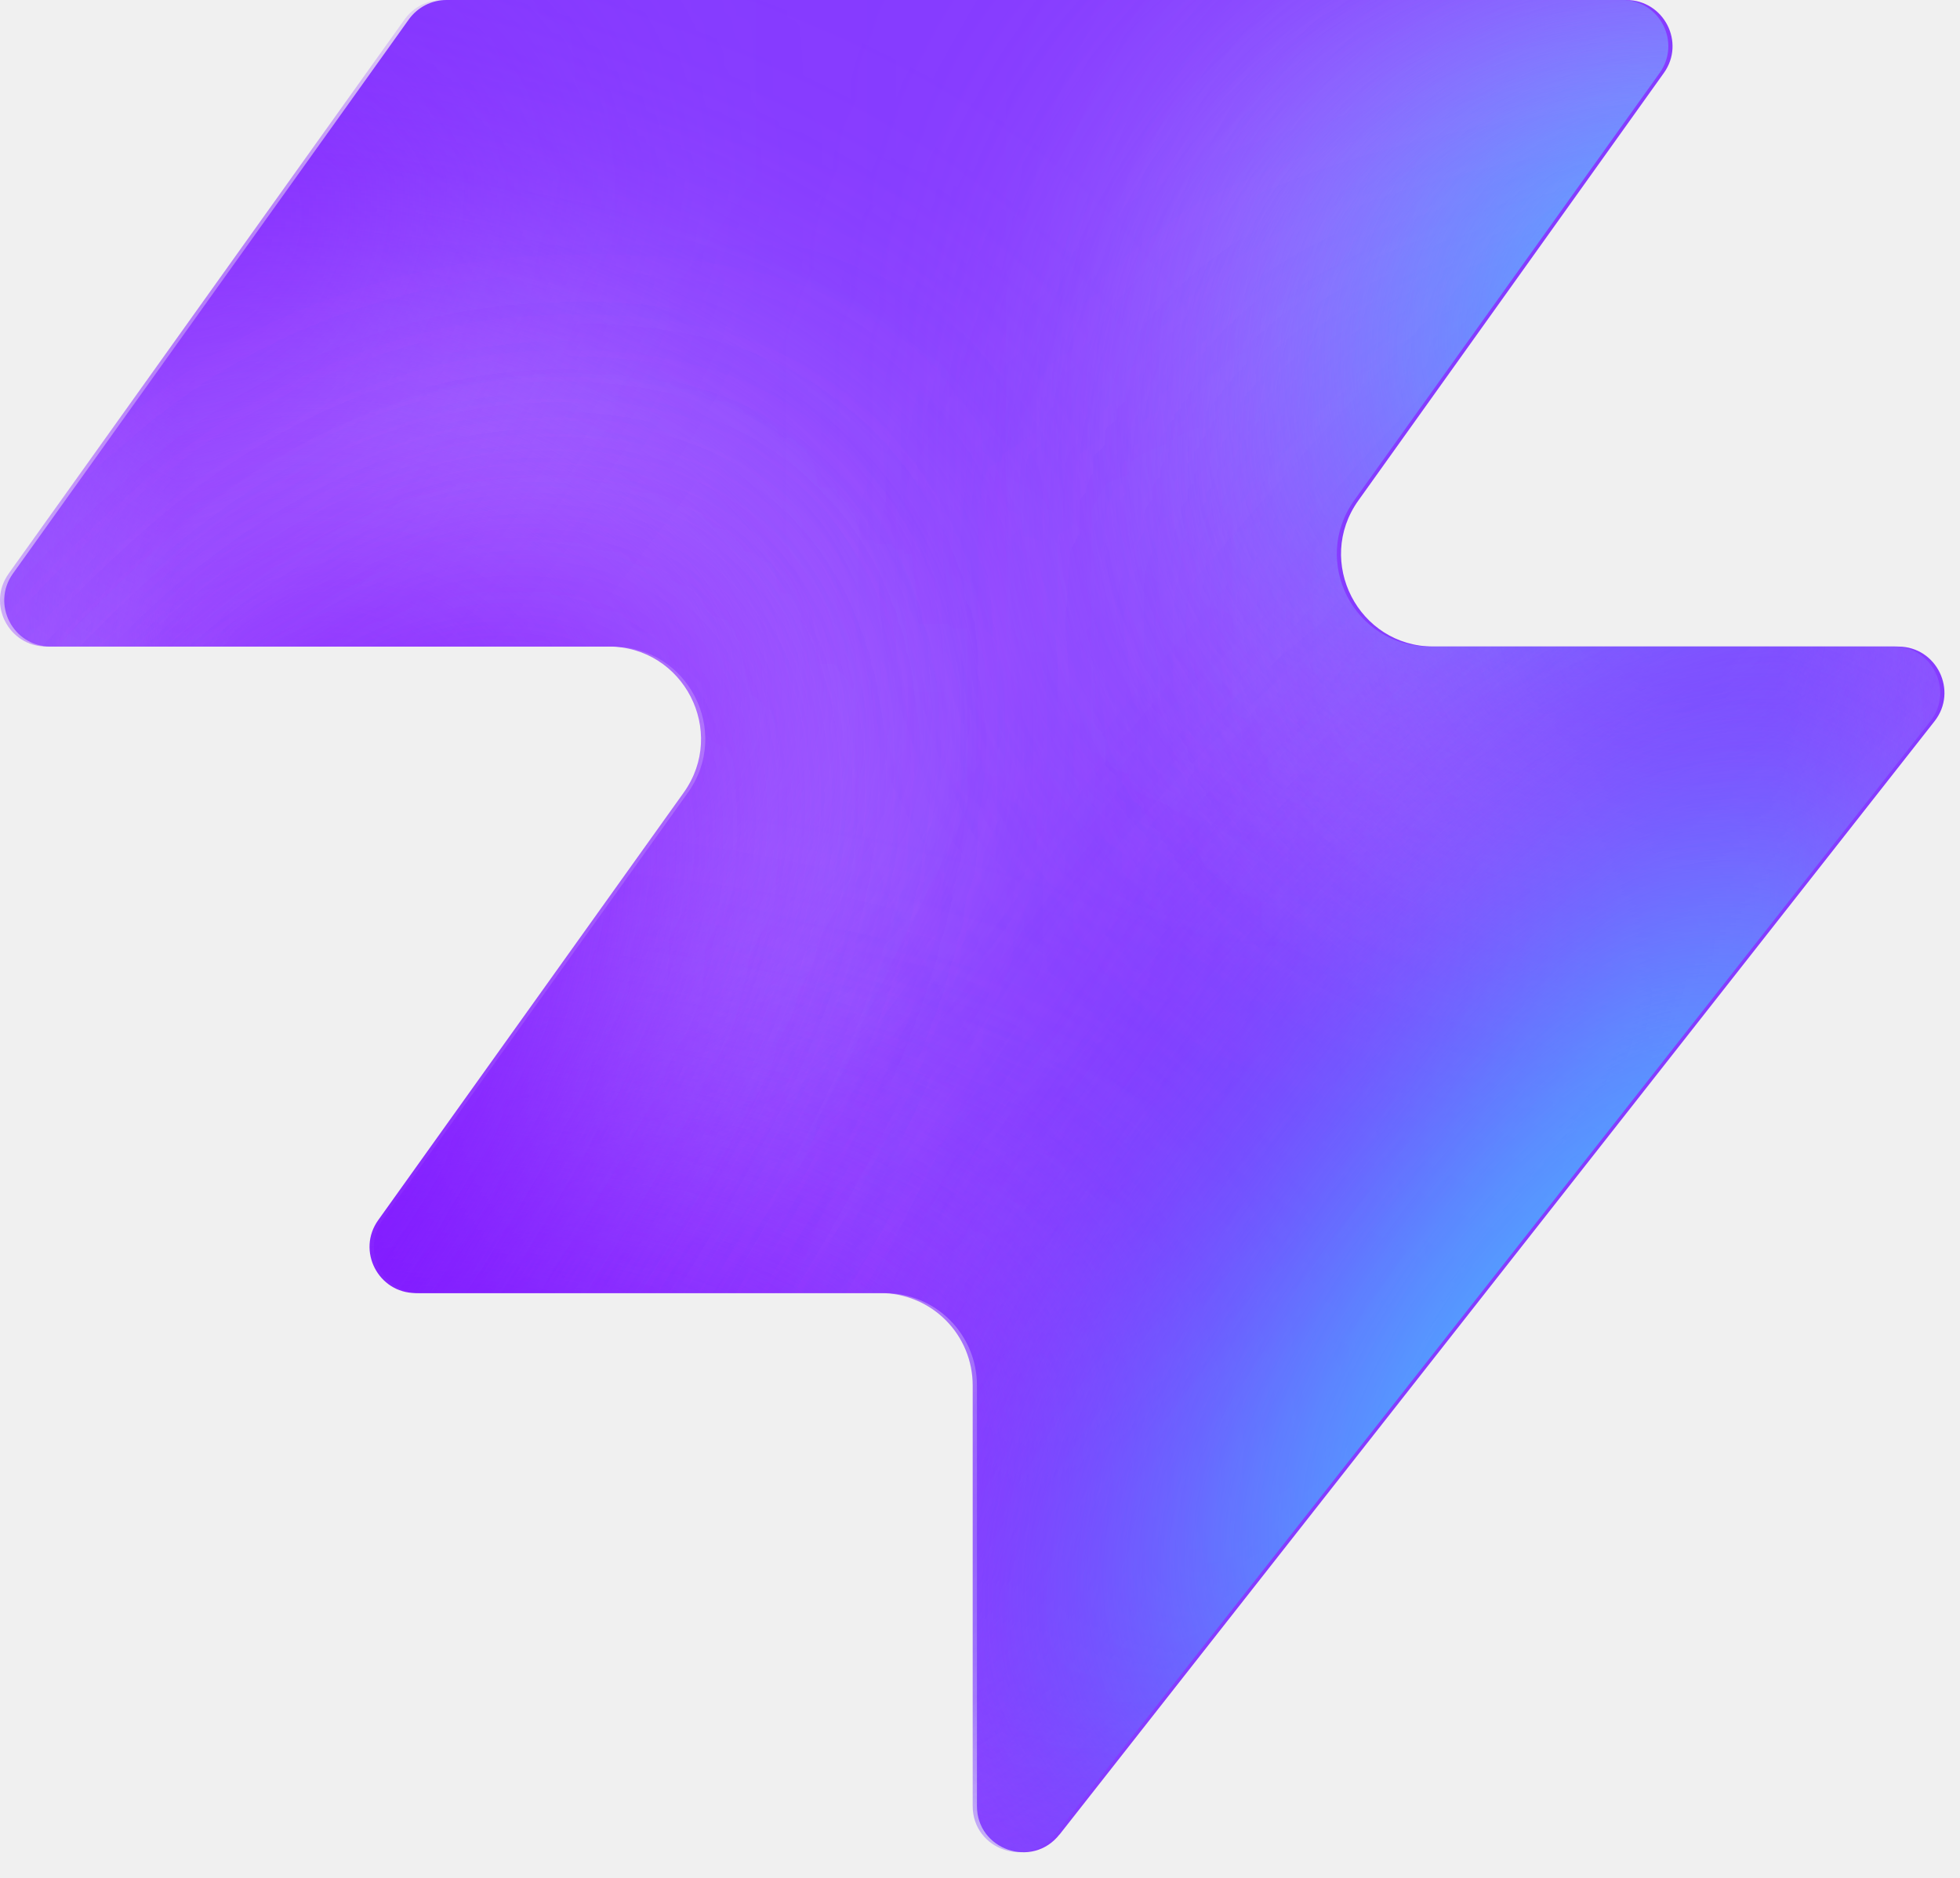
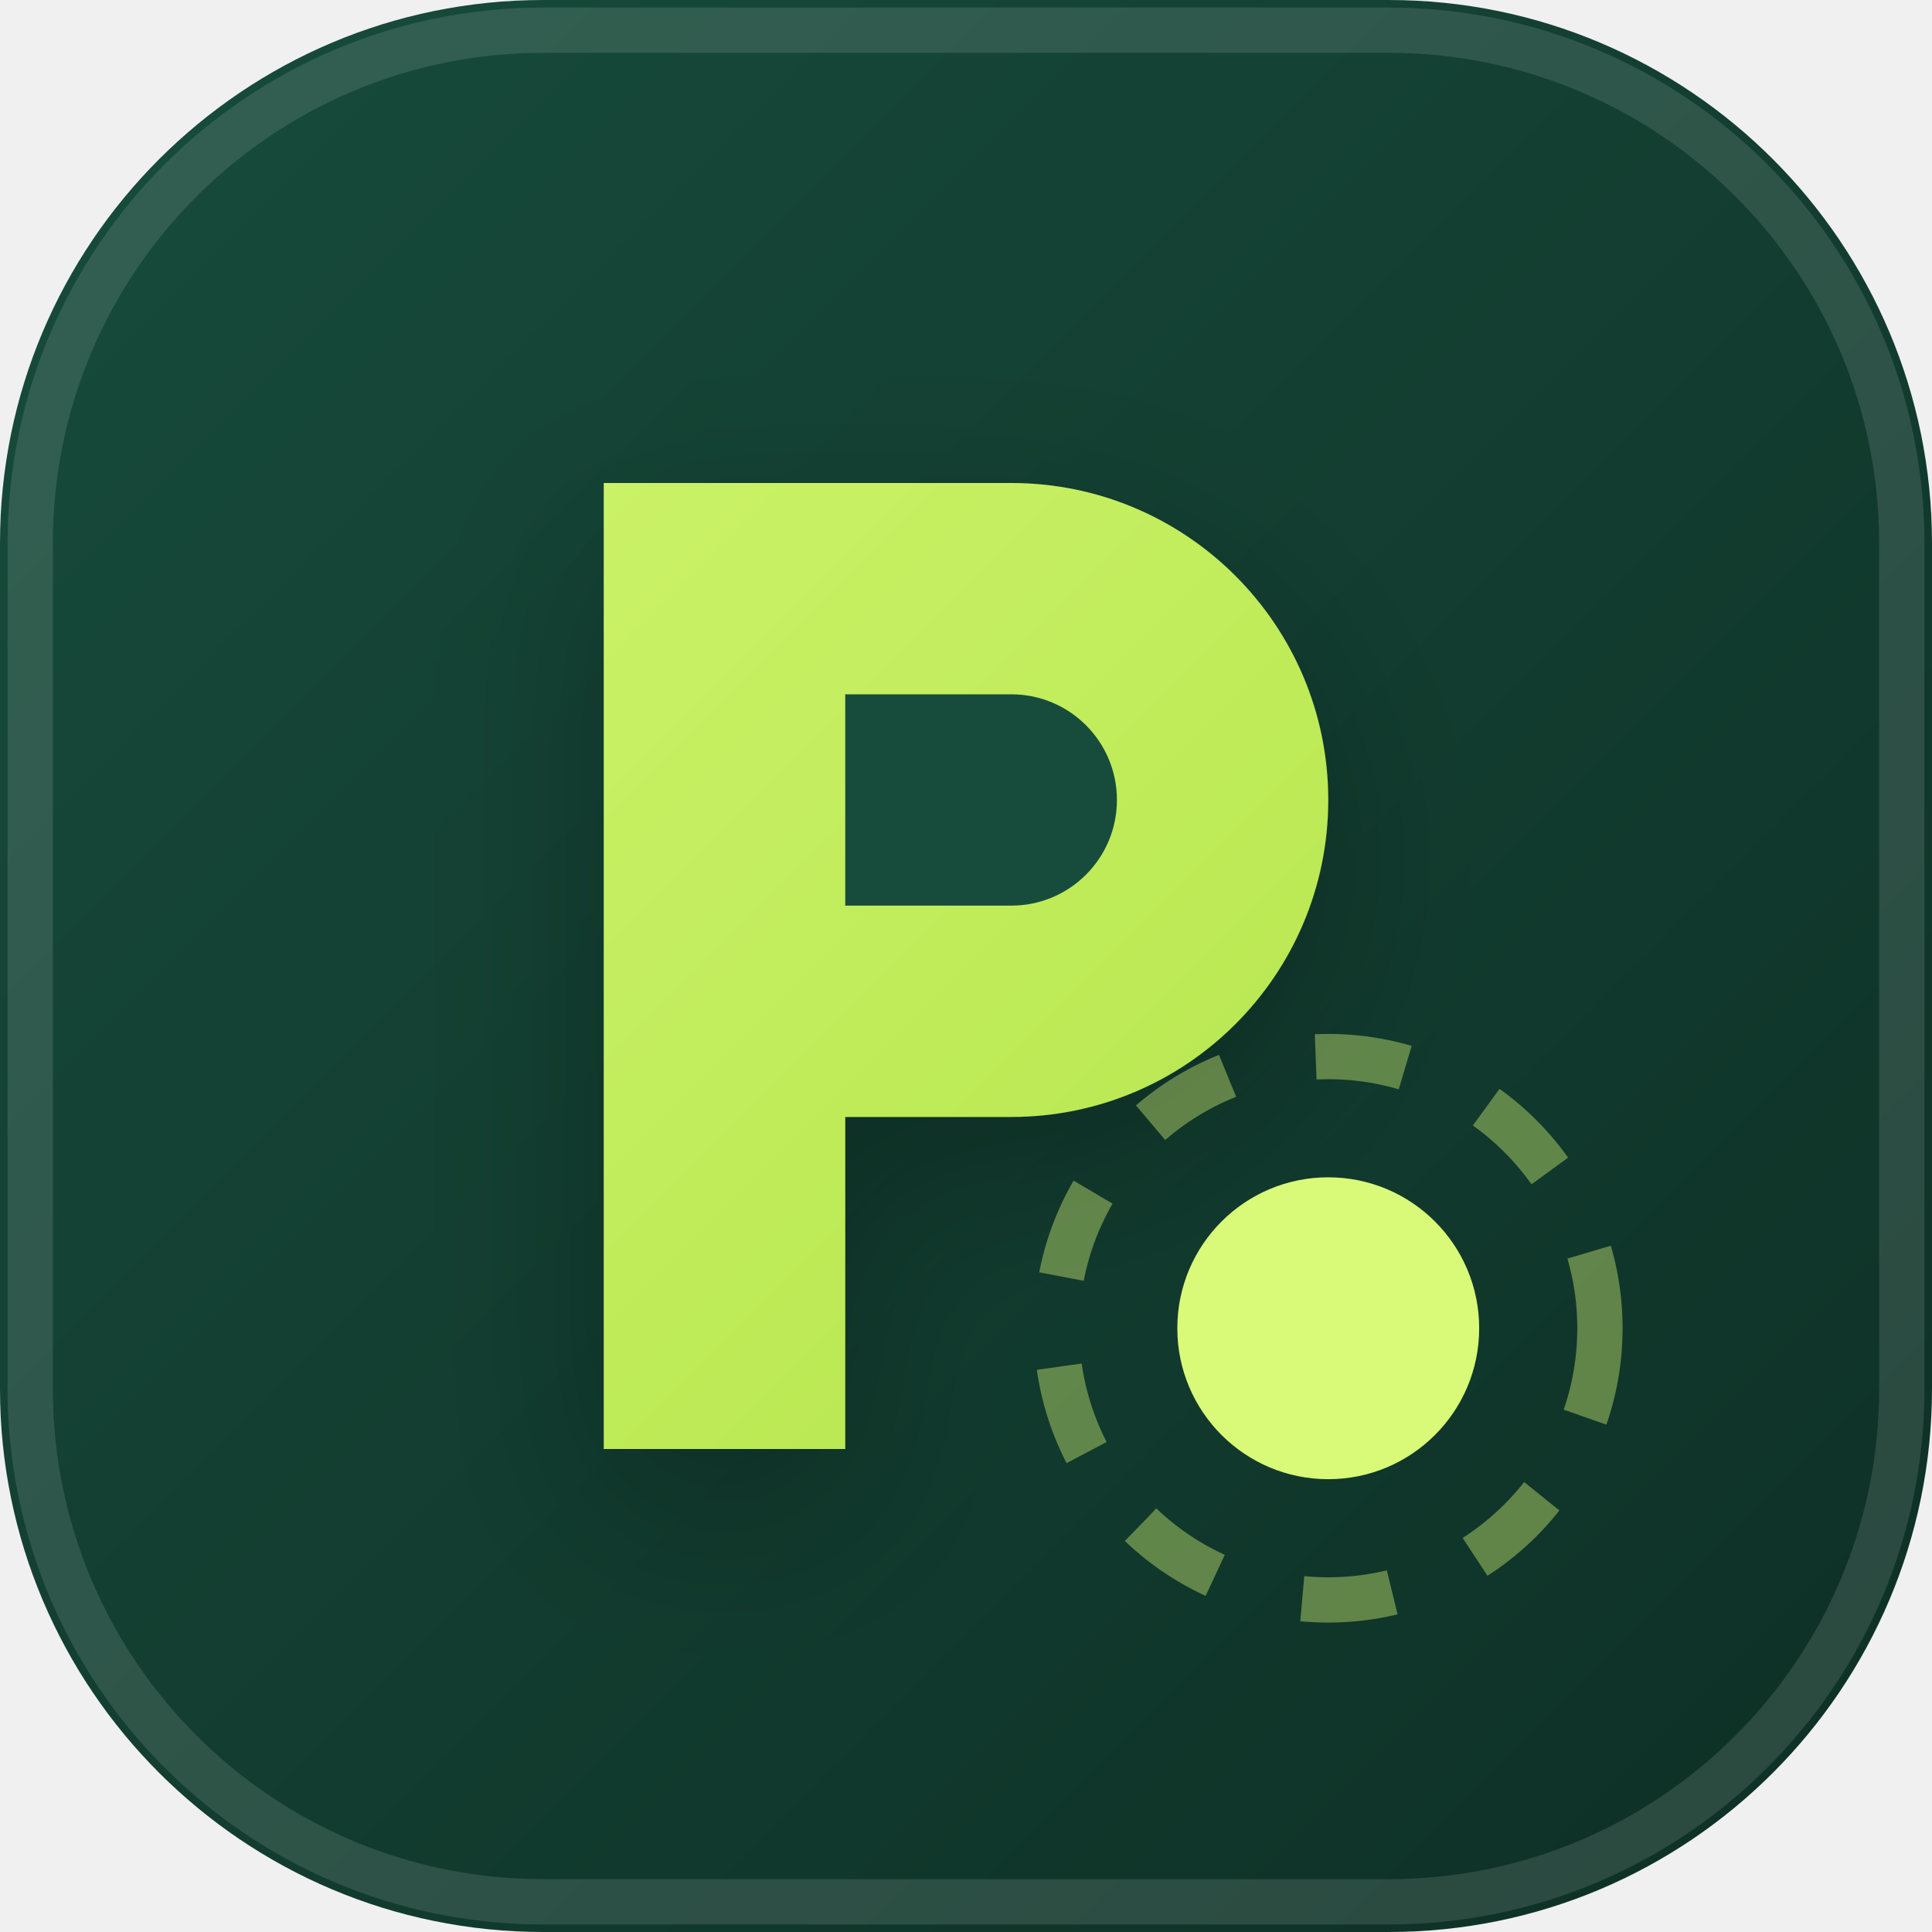
- <svg xmlns="http://www.w3.org/2000/svg" width="48" height="46" fill="none" viewBox="0 0 48 46">
-   <path fill="#863bff" d="M25.946 44.938c-.664.845-2.021.375-2.021-.698V33.937a2.26 2.26 0 0 0-2.262-2.262H10.287c-.92 0-1.456-1.04-.92-1.788l7.48-10.471c1.07-1.497 0-3.578-1.842-3.578H1.237c-.92 0-1.456-1.04-.92-1.788L10.013.474c.214-.297.556-.474.92-.474h28.894c.92 0 1.456 1.04.92 1.788l-7.48 10.471c-1.07 1.498 0 3.579 1.842 3.579h11.377c.943 0 1.473 1.088.89 1.83L25.947 44.94z" style="fill:#863bff;fill:color(display-p3 .525 .23 1);fill-opacity:1" />
-   <mask id="a" width="48" height="46" x="0" y="0" maskUnits="userSpaceOnUse" style="mask-type:alpha">
-     <path fill="#000" d="M25.842 44.938c-.664.844-2.021.375-2.021-.698V33.937a2.26 2.26 0 0 0-2.262-2.262H10.183c-.92 0-1.456-1.04-.92-1.788l7.48-10.471c1.07-1.498 0-3.579-1.842-3.579H1.133c-.92 0-1.456-1.04-.92-1.787L9.91.473c.214-.297.556-.474.92-.474h28.894c.92 0 1.456 1.04.92 1.788l-7.48 10.471c-1.07 1.498 0 3.578 1.842 3.578h11.377c.943 0 1.473 1.088.89 1.832L25.843 44.94z" style="fill:#000;fill-opacity:1" />
-   </mask>
-   <g mask="url(#a)">
-     <g filter="url(#b)">
-       <ellipse cx="5.508" cy="14.704" fill="#ede6ff" rx="5.508" ry="14.704" style="fill:#ede6ff;fill:color(display-p3 .927 .903 1);fill-opacity:1" transform="matrix(.00324 1 1 -.00324 -4.47 31.516)" />
-     </g>
-     <g filter="url(#c)">
-       <ellipse cx="10.399" cy="29.851" fill="#ede6ff" rx="10.399" ry="29.851" style="fill:#ede6ff;fill:color(display-p3 .927 .903 1);fill-opacity:1" transform="matrix(.00324 1 1 -.00324 -39.328 7.883)" />
-     </g>
-     <g filter="url(#d)">
-       <ellipse cx="5.508" cy="30.487" fill="#7e14ff" rx="5.508" ry="30.487" style="fill:#7e14ff;fill:color(display-p3 .492 .077 1);fill-opacity:1" transform="rotate(89.814 -25.913 -14.639)scale(1 -1)" />
-     </g>
-     <g filter="url(#e)">
-       <ellipse cx="5.508" cy="30.599" fill="#7e14ff" rx="5.508" ry="30.599" style="fill:#7e14ff;fill:color(display-p3 .492 .077 1);fill-opacity:1" transform="rotate(89.814 -32.644 -3.334)scale(1 -1)" />
-     </g>
-     <g filter="url(#f)">
-       <ellipse cx="5.508" cy="30.599" fill="#7e14ff" rx="5.508" ry="30.599" style="fill:#7e14ff;fill:color(display-p3 .492 .077 1);fill-opacity:1" transform="matrix(.00324 1 1 -.00324 -34.34 30.47)" />
-     </g>
-     <g filter="url(#g)">
-       <ellipse cx="14.072" cy="22.078" fill="#ede6ff" rx="14.072" ry="22.078" style="fill:#ede6ff;fill:color(display-p3 .927 .903 1);fill-opacity:1" transform="rotate(93.35 24.506 48.493)scale(-1 1)" />
-     </g>
-     <g filter="url(#h)">
-       <ellipse cx="3.47" cy="21.501" fill="#7e14ff" rx="3.47" ry="21.501" style="fill:#7e14ff;fill:color(display-p3 .492 .077 1);fill-opacity:1" transform="rotate(89.009 28.708 47.59)scale(-1 1)" />
-     </g>
-     <g filter="url(#i)">
-       <ellipse cx="3.47" cy="21.501" fill="#7e14ff" rx="3.47" ry="21.501" style="fill:#7e14ff;fill:color(display-p3 .492 .077 1);fill-opacity:1" transform="rotate(89.009 28.708 47.59)scale(-1 1)" />
-     </g>
-     <g filter="url(#j)">
-       <ellipse cx=".387" cy="8.972" fill="#7e14ff" rx="4.407" ry="29.108" style="fill:#7e14ff;fill:color(display-p3 .492 .077 1);fill-opacity:1" transform="rotate(39.51 .387 8.972)" />
-     </g>
-     <g filter="url(#k)">
-       <ellipse cx="47.523" cy="-6.092" fill="#7e14ff" rx="4.407" ry="29.108" style="fill:#7e14ff;fill:color(display-p3 .492 .077 1);fill-opacity:1" transform="rotate(37.892 47.523 -6.092)" />
-     </g>
-     <g filter="url(#l)">
-       <ellipse cx="41.412" cy="6.333" fill="#47bfff" rx="5.971" ry="9.665" style="fill:#47bfff;fill:color(display-p3 .28 .748 1);fill-opacity:1" transform="rotate(37.892 41.412 6.333)" />
-     </g>
-     <g filter="url(#m)">
-       <ellipse cx="-1.879" cy="38.332" fill="#7e14ff" rx="4.407" ry="29.108" style="fill:#7e14ff;fill:color(display-p3 .492 .077 1);fill-opacity:1" transform="rotate(37.892 -1.88 38.332)" />
-     </g>
-     <g filter="url(#n)">
-       <ellipse cx="-1.879" cy="38.332" fill="#7e14ff" rx="4.407" ry="29.108" style="fill:#7e14ff;fill:color(display-p3 .492 .077 1);fill-opacity:1" transform="rotate(37.892 -1.88 38.332)" />
-     </g>
-     <g filter="url(#o)">
-       <ellipse cx="35.651" cy="29.907" fill="#7e14ff" rx="4.407" ry="29.108" style="fill:#7e14ff;fill:color(display-p3 .492 .077 1);fill-opacity:1" transform="rotate(37.892 35.651 29.907)" />
-     </g>
-     <g filter="url(#p)">
-       <ellipse cx="38.418" cy="32.4" fill="#47bfff" rx="5.971" ry="15.297" style="fill:#47bfff;fill:color(display-p3 .28 .748 1);fill-opacity:1" transform="rotate(37.892 38.418 32.4)" />
-     </g>
-   </g>
+ <svg xmlns="http://www.w3.org/2000/svg" viewBox="0 0 64 64" fill="none">
  <defs>
-     <filter id="b" width="60.045" height="41.654" x="-19.77" y="16.149" color-interpolation-filters="sRGB" filterUnits="userSpaceOnUse">
-       <feFlood flood-opacity="0" result="BackgroundImageFix" />
-       <feBlend in="SourceGraphic" in2="BackgroundImageFix" result="shape" />
-       <feGaussianBlur result="effect1_foregroundBlur_2002_17158" stdDeviation="7.659" />
-     </filter>
-     <filter id="c" width="90.34" height="51.437" x="-54.613" y="-7.533" color-interpolation-filters="sRGB" filterUnits="userSpaceOnUse">
-       <feFlood flood-opacity="0" result="BackgroundImageFix" />
-       <feBlend in="SourceGraphic" in2="BackgroundImageFix" result="shape" />
-       <feGaussianBlur result="effect1_foregroundBlur_2002_17158" stdDeviation="7.659" />
-     </filter>
-     <filter id="d" width="79.355" height="29.4" x="-49.64" y="2.03" color-interpolation-filters="sRGB" filterUnits="userSpaceOnUse">
-       <feFlood flood-opacity="0" result="BackgroundImageFix" />
-       <feBlend in="SourceGraphic" in2="BackgroundImageFix" result="shape" />
-       <feGaussianBlur result="effect1_foregroundBlur_2002_17158" stdDeviation="4.596" />
-     </filter>
-     <filter id="e" width="79.579" height="29.4" x="-45.045" y="20.029" color-interpolation-filters="sRGB" filterUnits="userSpaceOnUse">
-       <feFlood flood-opacity="0" result="BackgroundImageFix" />
-       <feBlend in="SourceGraphic" in2="BackgroundImageFix" result="shape" />
-       <feGaussianBlur result="effect1_foregroundBlur_2002_17158" stdDeviation="4.596" />
-     </filter>
-     <filter id="f" width="79.579" height="29.4" x="-43.513" y="21.178" color-interpolation-filters="sRGB" filterUnits="userSpaceOnUse">
-       <feFlood flood-opacity="0" result="BackgroundImageFix" />
-       <feBlend in="SourceGraphic" in2="BackgroundImageFix" result="shape" />
-       <feGaussianBlur result="effect1_foregroundBlur_2002_17158" stdDeviation="4.596" />
-     </filter>
-     <filter id="g" width="74.749" height="58.852" x="15.756" y="-17.901" color-interpolation-filters="sRGB" filterUnits="userSpaceOnUse">
-       <feFlood flood-opacity="0" result="BackgroundImageFix" />
-       <feBlend in="SourceGraphic" in2="BackgroundImageFix" result="shape" />
-       <feGaussianBlur result="effect1_foregroundBlur_2002_17158" stdDeviation="7.659" />
-     </filter>
-     <filter id="h" width="61.377" height="25.362" x="23.548" y="2.284" color-interpolation-filters="sRGB" filterUnits="userSpaceOnUse">
-       <feFlood flood-opacity="0" result="BackgroundImageFix" />
-       <feBlend in="SourceGraphic" in2="BackgroundImageFix" result="shape" />
-       <feGaussianBlur result="effect1_foregroundBlur_2002_17158" stdDeviation="4.596" />
-     </filter>
-     <filter id="i" width="61.377" height="25.362" x="23.548" y="2.284" color-interpolation-filters="sRGB" filterUnits="userSpaceOnUse">
-       <feFlood flood-opacity="0" result="BackgroundImageFix" />
-       <feBlend in="SourceGraphic" in2="BackgroundImageFix" result="shape" />
-       <feGaussianBlur result="effect1_foregroundBlur_2002_17158" stdDeviation="4.596" />
-     </filter>
-     <filter id="j" width="56.045" height="63.649" x="-27.636" y="-22.853" color-interpolation-filters="sRGB" filterUnits="userSpaceOnUse">
-       <feFlood flood-opacity="0" result="BackgroundImageFix" />
-       <feBlend in="SourceGraphic" in2="BackgroundImageFix" result="shape" />
-       <feGaussianBlur result="effect1_foregroundBlur_2002_17158" stdDeviation="4.596" />
-     </filter>
-     <filter id="k" width="54.814" height="64.646" x="20.116" y="-38.415" color-interpolation-filters="sRGB" filterUnits="userSpaceOnUse">
-       <feFlood flood-opacity="0" result="BackgroundImageFix" />
-       <feBlend in="SourceGraphic" in2="BackgroundImageFix" result="shape" />
-       <feGaussianBlur result="effect1_foregroundBlur_2002_17158" stdDeviation="4.596" />
-     </filter>
-     <filter id="l" width="33.541" height="35.313" x="24.641" y="-11.323" color-interpolation-filters="sRGB" filterUnits="userSpaceOnUse">
-       <feFlood flood-opacity="0" result="BackgroundImageFix" />
-       <feBlend in="SourceGraphic" in2="BackgroundImageFix" result="shape" />
-       <feGaussianBlur result="effect1_foregroundBlur_2002_17158" stdDeviation="4.596" />
-     </filter>
-     <filter id="m" width="54.814" height="64.646" x="-29.286" y="6.009" color-interpolation-filters="sRGB" filterUnits="userSpaceOnUse">
-       <feFlood flood-opacity="0" result="BackgroundImageFix" />
-       <feBlend in="SourceGraphic" in2="BackgroundImageFix" result="shape" />
-       <feGaussianBlur result="effect1_foregroundBlur_2002_17158" stdDeviation="4.596" />
-     </filter>
-     <filter id="n" width="54.814" height="64.646" x="-29.286" y="6.009" color-interpolation-filters="sRGB" filterUnits="userSpaceOnUse">
-       <feFlood flood-opacity="0" result="BackgroundImageFix" />
-       <feBlend in="SourceGraphic" in2="BackgroundImageFix" result="shape" />
-       <feGaussianBlur result="effect1_foregroundBlur_2002_17158" stdDeviation="4.596" />
-     </filter>
-     <filter id="o" width="54.814" height="64.646" x="8.244" y="-2.416" color-interpolation-filters="sRGB" filterUnits="userSpaceOnUse">
-       <feFlood flood-opacity="0" result="BackgroundImageFix" />
-       <feBlend in="SourceGraphic" in2="BackgroundImageFix" result="shape" />
-       <feGaussianBlur result="effect1_foregroundBlur_2002_17158" stdDeviation="4.596" />
-     </filter>
-     <filter id="p" width="39.409" height="43.623" x="18.713" y="10.588" color-interpolation-filters="sRGB" filterUnits="userSpaceOnUse">
-       <feFlood flood-opacity="0" result="BackgroundImageFix" />
-       <feBlend in="SourceGraphic" in2="BackgroundImageFix" result="shape" />
-       <feGaussianBlur result="effect1_foregroundBlur_2002_17158" stdDeviation="4.596" />
+     <linearGradient id="bgGrad" x1="0" y1="0" x2="64" y2="64" gradientUnits="userSpaceOnUse">
+       <stop offset="0%" stop-color="#174C3C" />
+       <stop offset="100%" stop-color="#0E2F25" />
+     </linearGradient>
+     <linearGradient id="limeGrad" x1="0" y1="0" x2="64" y2="64" gradientUnits="userSpaceOnUse">
+       <stop offset="0%" stop-color="#D9FA78" />
+       <stop offset="100%" stop-color="#A6DD3B" />
+     </linearGradient>
+     <filter id="glow" x="0" y="0" width="64" height="64" filterUnits="userSpaceOnUse">
+       <feDropShadow dx="0" dy="2" stdDeviation="3" flood-color="#000000" flood-opacity="0.25" />
    </filter>
  </defs>
+   <rect width="64" height="64" rx="18" fill="url(#bgGrad)" />
+   <rect x="1" y="1" width="62" height="62" rx="17" stroke="#ffffff" stroke-opacity="0.12" stroke-width="1.5" />
+   <path d="M20 48V16H33.5C39.299 16 44 20.701 44 26.5C44 32.299 39.299 37 33.5 37H28V48H20Z" fill="url(#limeGrad)" filter="url(#glow)" />
+   <path d="M28 23V30H33.5C35.433 30 37 28.433 37 26.5C37 24.567 35.433 23 33.5 23H28Z" fill="#174C3C" />
+   <circle cx="44" cy="44" r="5" fill="#D9FA78" />
+   <circle cx="44" cy="44" r="9" stroke="#D9FA78" stroke-opacity="0.4" stroke-width="1.5" stroke-dasharray="3 3" />
</svg>
